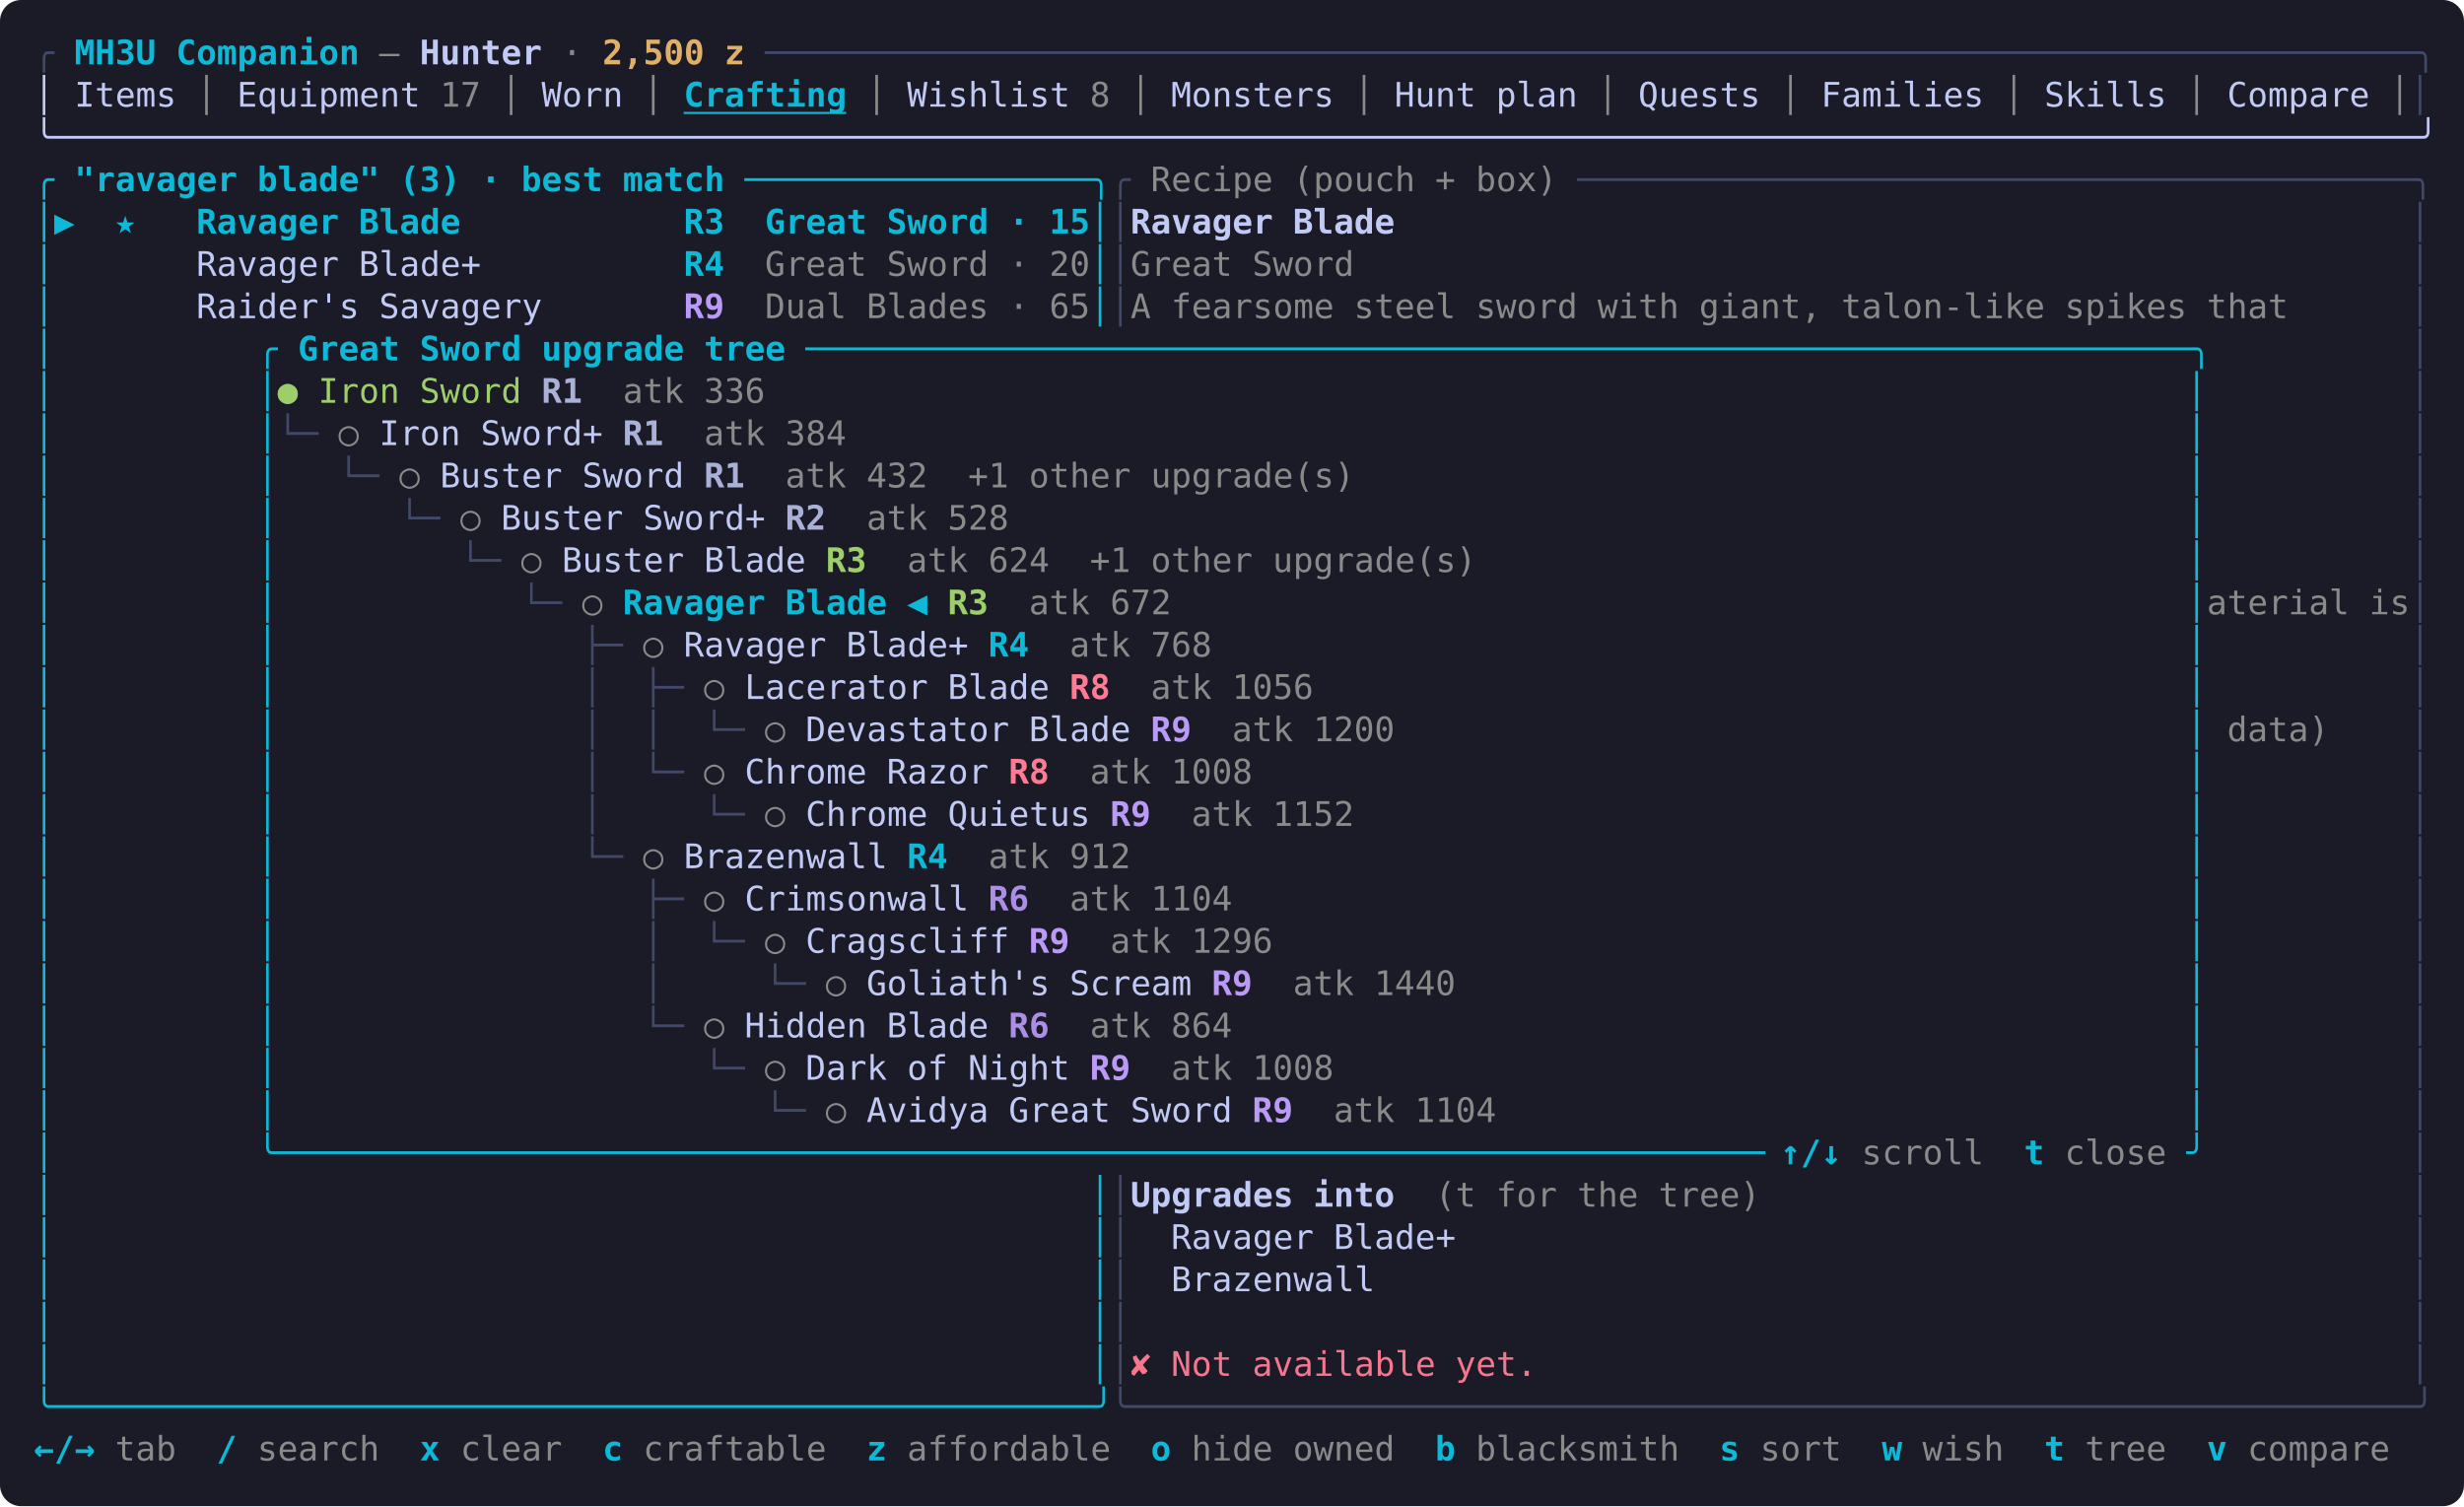
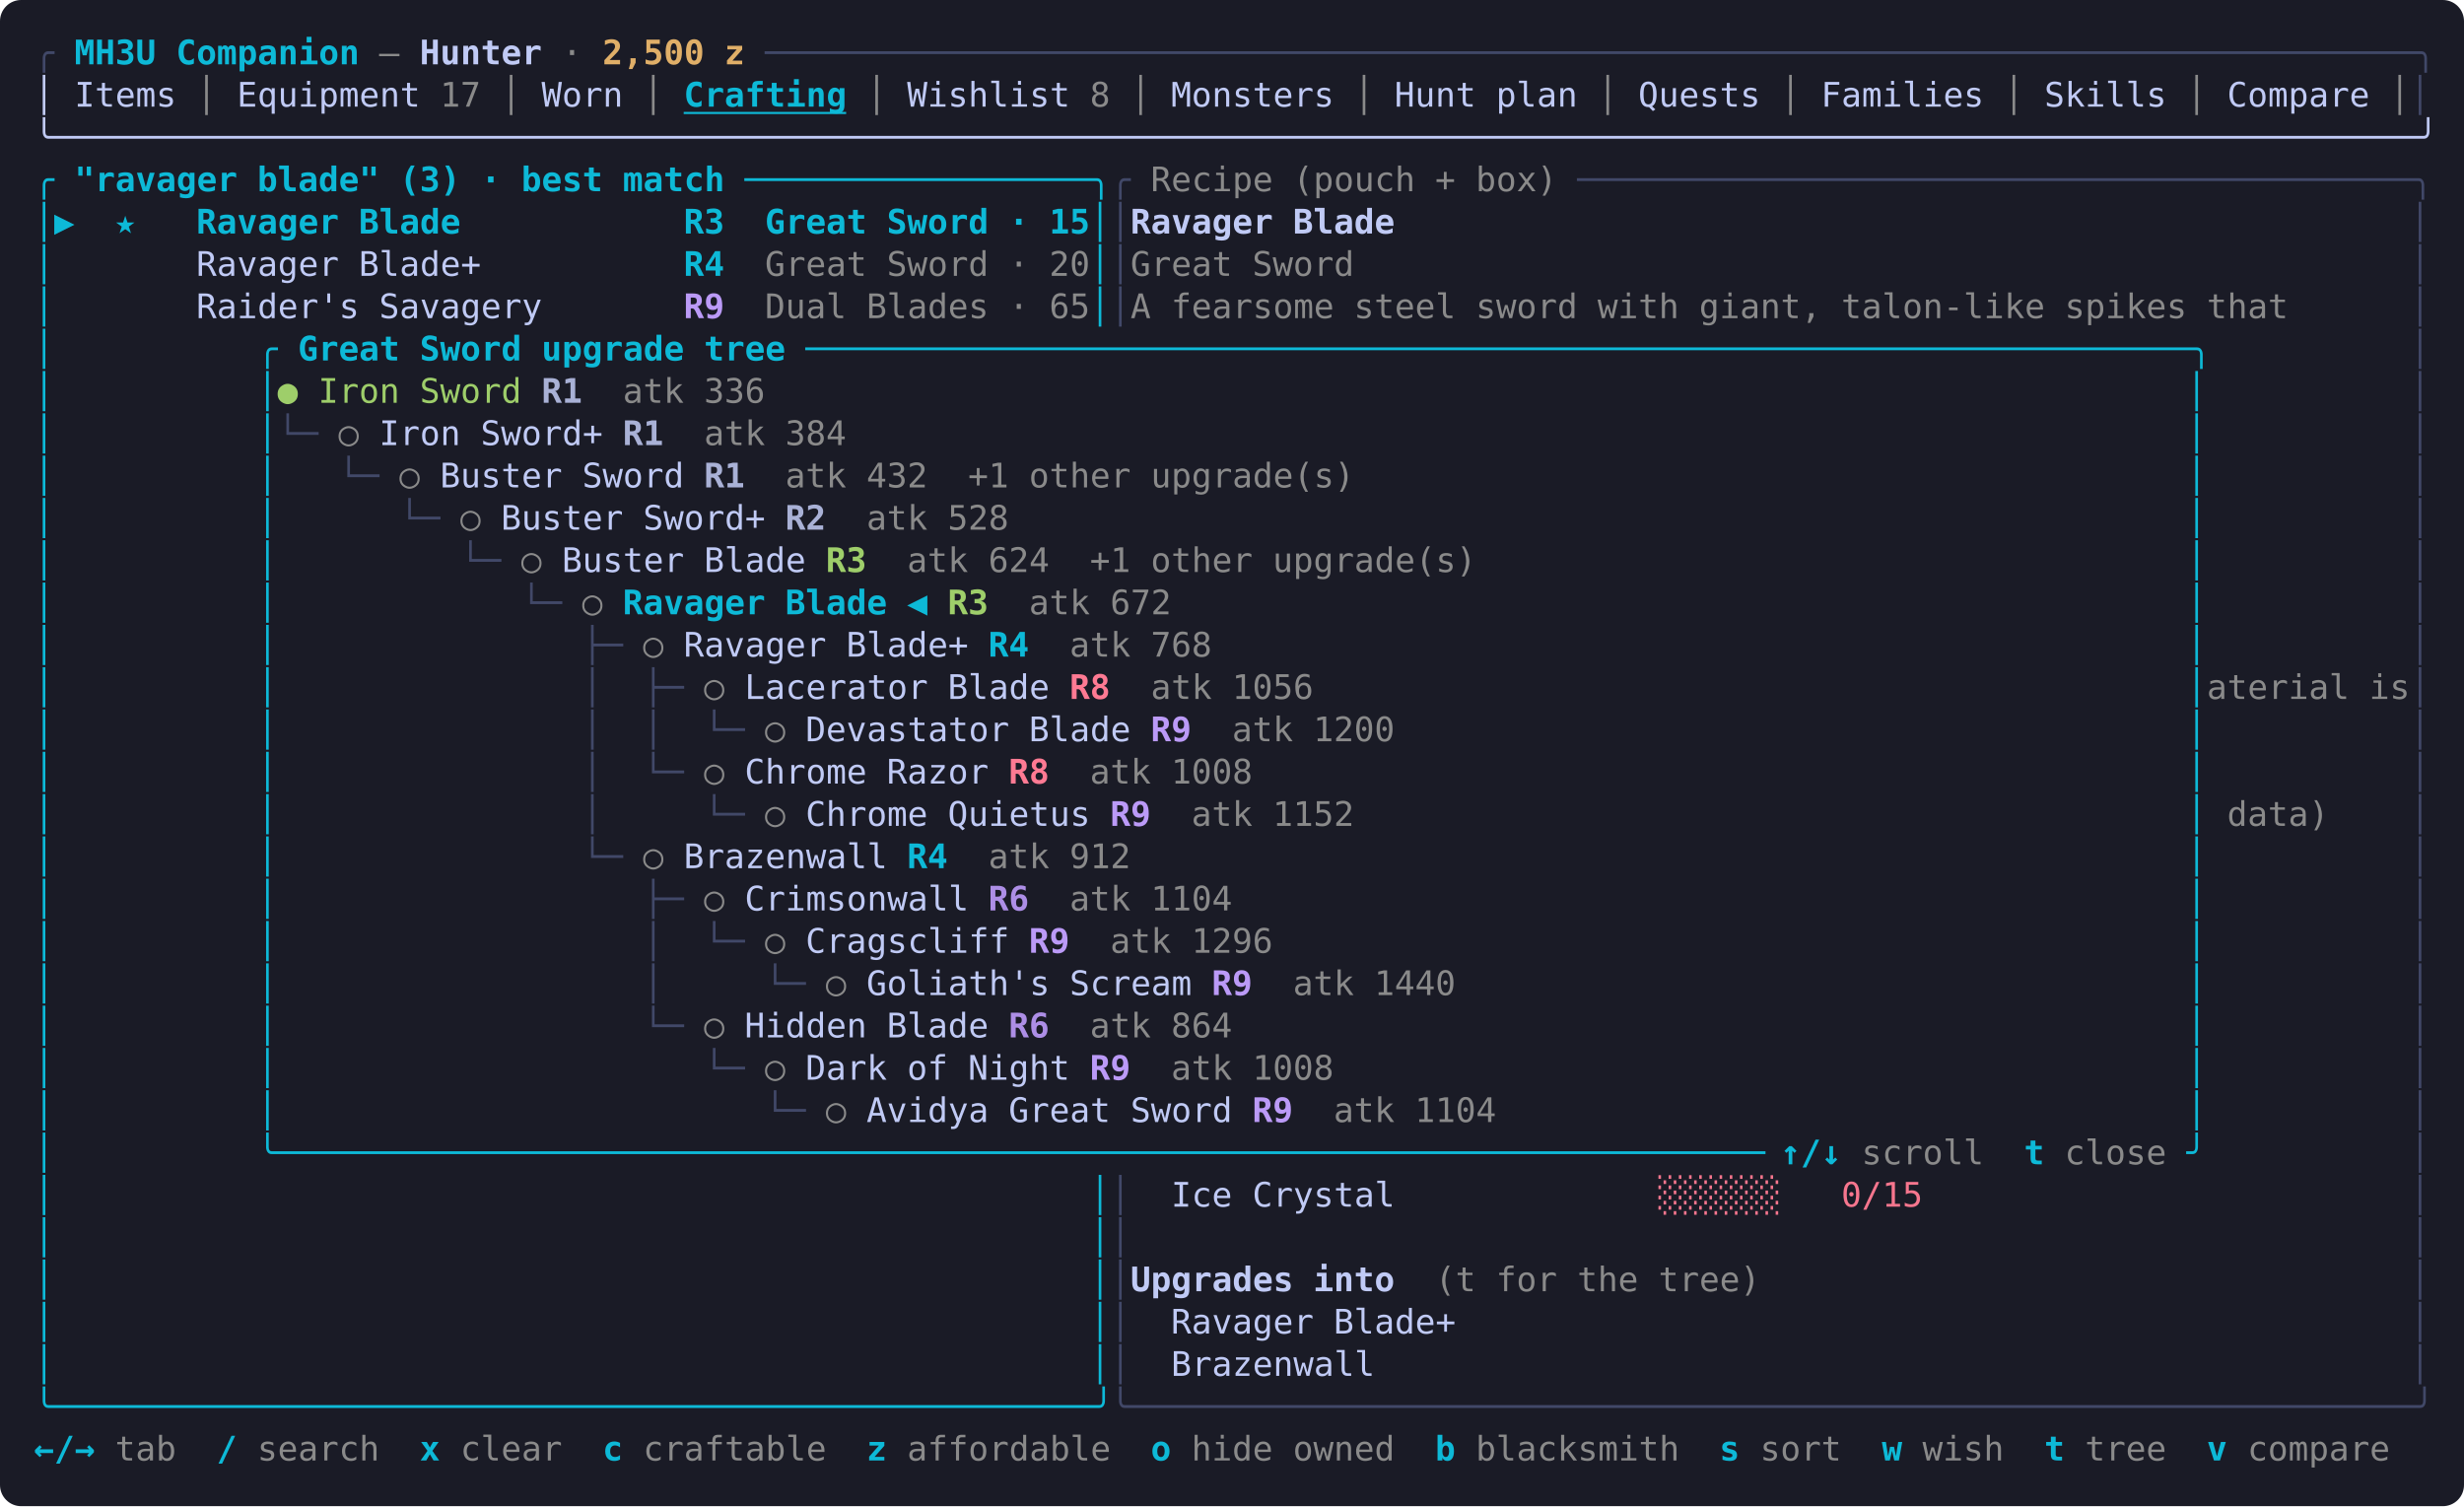
<svg xmlns="http://www.w3.org/2000/svg" width="1164.8" height="712" viewBox="0 0 1164.8 712" role="img">
  <rect width="100%" height="100%" rx="10" fill="#1a1b26" />
  <g font-family="'JetBrains Mono','JetBrainsMono Nerd Font','DejaVu Sans Mono',Menlo,Consolas,monospace" font-size="16">
    <text x="16.0" y="30.4" textLength="9.6" lengthAdjust="spacing" fill="#414868">╭</text>
    <text x="35.2" y="30.4" textLength="38.4" lengthAdjust="spacing" fill="#0db9d7" font-weight="bold">MH3U</text>
    <text x="83.2" y="30.4" textLength="86.4" lengthAdjust="spacing" fill="#0db9d7" font-weight="bold">Companion</text>
    <text x="179.2" y="30.4" textLength="9.6" lengthAdjust="spacing" fill="#8a8a8a">—</text>
    <text x="198.4" y="30.4" textLength="57.6" lengthAdjust="spacing" fill="#c0caf5" font-weight="bold">Hunter</text>
    <text x="265.6" y="30.4" textLength="9.6" lengthAdjust="spacing" fill="#8a8a8a">·</text>
    <text x="284.8" y="30.4" textLength="48.0" lengthAdjust="spacing" fill="#e0af68" font-weight="bold">2,500</text>
    <text x="342.4" y="30.4" textLength="9.6" lengthAdjust="spacing" fill="#e0af68" font-weight="bold">z</text>
    <text x="361.6" y="30.4" textLength="787.2" lengthAdjust="spacing" fill="#414868">─────────────────────────────────────────────────────────────────────────────────╮</text>
    <text x="16.0" y="50.4" textLength="9.6" lengthAdjust="spacing" fill="#c0caf5">│</text>
    <text x="35.2" y="50.4" textLength="48.0" lengthAdjust="spacing" fill="#c0caf5">Items</text>
    <text x="92.8" y="50.4" textLength="9.6" lengthAdjust="spacing" fill="#8a8a8a">│</text>
    <text x="112.0" y="50.4" textLength="86.4" lengthAdjust="spacing" fill="#c0caf5">Equipment</text>
    <text x="208.0" y="50.4" textLength="19.2" lengthAdjust="spacing" fill="#8a8a8a">17</text>
    <text x="236.8" y="50.4" textLength="9.6" lengthAdjust="spacing" fill="#8a8a8a">│</text>
    <text x="256.0" y="50.4" textLength="38.4" lengthAdjust="spacing" fill="#c0caf5">Worn</text>
    <text x="304.0" y="50.4" textLength="9.6" lengthAdjust="spacing" fill="#8a8a8a">│</text>
    <text x="323.2" y="50.4" textLength="76.8" lengthAdjust="spacing" fill="#0db9d7" font-weight="bold">Crafting</text>
    <line x1="323.2" y1="53.4" x2="400.0" y2="53.4" stroke="#0db9d7" stroke-width="1" />
    <text x="409.6" y="50.4" textLength="9.6" lengthAdjust="spacing" fill="#8a8a8a">│</text>
    <text x="428.8" y="50.4" textLength="76.8" lengthAdjust="spacing" fill="#c0caf5">Wishlist</text>
    <text x="515.2" y="50.4" textLength="9.6" lengthAdjust="spacing" fill="#8a8a8a">8</text>
    <text x="534.4" y="50.4" textLength="9.6" lengthAdjust="spacing" fill="#8a8a8a">│</text>
    <text x="553.6" y="50.4" textLength="76.8" lengthAdjust="spacing" fill="#c0caf5">Monsters</text>
    <text x="640.0" y="50.4" textLength="9.6" lengthAdjust="spacing" fill="#8a8a8a">│</text>
    <text x="659.2" y="50.4" textLength="38.4" lengthAdjust="spacing" fill="#c0caf5">Hunt</text>
    <text x="707.2" y="50.4" textLength="38.4" lengthAdjust="spacing" fill="#c0caf5">plan</text>
    <text x="755.2" y="50.4" textLength="9.6" lengthAdjust="spacing" fill="#8a8a8a">│</text>
    <text x="774.4" y="50.4" textLength="57.6" lengthAdjust="spacing" fill="#c0caf5">Quests</text>
    <text x="841.6" y="50.4" textLength="9.6" lengthAdjust="spacing" fill="#8a8a8a">│</text>
    <text x="860.8" y="50.4" textLength="76.8" lengthAdjust="spacing" fill="#c0caf5">Families</text>
    <text x="947.2" y="50.4" textLength="9.6" lengthAdjust="spacing" fill="#8a8a8a">│</text>
    <text x="966.4" y="50.4" textLength="57.6" lengthAdjust="spacing" fill="#c0caf5">Skills</text>
    <text x="1033.6" y="50.4" textLength="9.6" lengthAdjust="spacing" fill="#8a8a8a">│</text>
    <text x="1052.8" y="50.4" textLength="67.2" lengthAdjust="spacing" fill="#c0caf5">Compare</text>
    <text x="1129.6" y="50.4" textLength="9.6" lengthAdjust="spacing" fill="#8a8a8a">│</text>
    <text x="1139.2" y="50.4" textLength="9.6" lengthAdjust="spacing" fill="#414868">│</text>
    <text x="16.0" y="70.4" textLength="1132.8" lengthAdjust="spacing" fill="#c0caf5">╰────────────────────────────────────────────────────────────────────────────────────────────────────────────────────╯</text>
    <text x="16.0" y="90.4" textLength="9.6" lengthAdjust="spacing" fill="#0db9d7">╭</text>
    <text x="35.2" y="90.4" textLength="76.8" lengthAdjust="spacing" fill="#0db9d7" font-weight="bold">"ravager</text>
    <text x="121.6" y="90.4" textLength="57.6" lengthAdjust="spacing" fill="#0db9d7" font-weight="bold">blade"</text>
    <text x="188.8" y="90.4" textLength="28.8" lengthAdjust="spacing" fill="#0db9d7" font-weight="bold">(3)</text>
    <text x="227.2" y="90.4" textLength="9.6" lengthAdjust="spacing" fill="#0db9d7" font-weight="bold">·</text>
    <text x="246.4" y="90.4" textLength="38.4" lengthAdjust="spacing" fill="#0db9d7" font-weight="bold">best</text>
    <text x="294.4" y="90.4" textLength="48.0" lengthAdjust="spacing" fill="#0db9d7" font-weight="bold">match</text>
    <text x="352.0" y="90.4" textLength="172.8" lengthAdjust="spacing" fill="#0db9d7">─────────────────╮</text>
    <text x="524.8" y="90.4" textLength="9.6" lengthAdjust="spacing" fill="#414868">╭</text>
    <text x="544.0" y="90.4" textLength="57.6" lengthAdjust="spacing" fill="#8a8a8a">Recipe</text>
    <text x="611.2" y="90.4" textLength="57.6" lengthAdjust="spacing" fill="#8a8a8a">(pouch</text>
    <text x="678.4" y="90.4" textLength="9.6" lengthAdjust="spacing" fill="#8a8a8a">+</text>
    <text x="697.6" y="90.4" textLength="38.4" lengthAdjust="spacing" fill="#8a8a8a">box)</text>
    <text x="745.6" y="90.4" textLength="403.2" lengthAdjust="spacing" fill="#414868">─────────────────────────────────────────╮</text>
    <text x="16.0" y="110.4" textLength="9.6" lengthAdjust="spacing" fill="#0db9d7">│</text>
    <text x="25.6" y="110.4" textLength="9.6" lengthAdjust="spacing" fill="#0db9d7" font-weight="bold">▶︎</text>
    <text x="54.4" y="110.4" textLength="9.6" lengthAdjust="spacing" fill="#0db9d7" font-weight="bold">★︎</text>
    <text x="92.8" y="110.4" textLength="67.2" lengthAdjust="spacing" fill="#0db9d7" font-weight="bold">Ravager</text>
    <text x="169.6" y="110.4" textLength="48.0" lengthAdjust="spacing" fill="#0db9d7" font-weight="bold">Blade</text>
    <text x="323.2" y="110.4" textLength="19.2" lengthAdjust="spacing" fill="#0db9d7" font-weight="bold">R3</text>
    <text x="361.6" y="110.4" textLength="48.0" lengthAdjust="spacing" fill="#0db9d7" font-weight="bold">Great</text>
    <text x="419.2" y="110.4" textLength="48.0" lengthAdjust="spacing" fill="#0db9d7" font-weight="bold">Sword</text>
    <text x="476.8" y="110.4" textLength="9.6" lengthAdjust="spacing" fill="#0db9d7" font-weight="bold">·</text>
    <text x="496.0" y="110.4" textLength="19.2" lengthAdjust="spacing" fill="#0db9d7" font-weight="bold">15</text>
    <text x="515.2" y="110.4" textLength="9.6" lengthAdjust="spacing" fill="#0db9d7">│</text>
    <text x="524.8" y="110.4" textLength="9.6" lengthAdjust="spacing" fill="#414868">│</text>
    <text x="534.4" y="110.4" textLength="67.2" lengthAdjust="spacing" fill="#c0caf5" font-weight="bold">Ravager</text>
    <text x="611.2" y="110.4" textLength="48.0" lengthAdjust="spacing" fill="#c0caf5" font-weight="bold">Blade</text>
    <text x="1139.2" y="110.4" textLength="9.6" lengthAdjust="spacing" fill="#414868">│</text>
    <text x="16.0" y="130.4" textLength="9.6" lengthAdjust="spacing" fill="#0db9d7">│</text>
    <text x="92.8" y="130.4" textLength="67.2" lengthAdjust="spacing" fill="#c0caf5">Ravager</text>
    <text x="169.6" y="130.4" textLength="57.6" lengthAdjust="spacing" fill="#c0caf5">Blade+</text>
    <text x="323.2" y="130.4" textLength="19.2" lengthAdjust="spacing" fill="#0db9d7" font-weight="bold">R4</text>
    <text x="361.6" y="130.4" textLength="48.0" lengthAdjust="spacing" fill="#8a8a8a">Great</text>
    <text x="419.2" y="130.4" textLength="48.0" lengthAdjust="spacing" fill="#8a8a8a">Sword</text>
    <text x="476.8" y="130.4" textLength="9.6" lengthAdjust="spacing" fill="#8a8a8a">·</text>
    <text x="496.0" y="130.4" textLength="19.2" lengthAdjust="spacing" fill="#8a8a8a">20</text>
    <text x="515.2" y="130.4" textLength="9.6" lengthAdjust="spacing" fill="#0db9d7">│</text>
    <text x="524.8" y="130.4" textLength="9.6" lengthAdjust="spacing" fill="#414868">│</text>
    <text x="534.4" y="130.4" textLength="48.0" lengthAdjust="spacing" fill="#8a8a8a">Great</text>
    <text x="592.0" y="130.4" textLength="48.0" lengthAdjust="spacing" fill="#8a8a8a">Sword</text>
    <text x="1139.2" y="130.4" textLength="9.6" lengthAdjust="spacing" fill="#414868">│</text>
    <text x="16.0" y="150.4" textLength="9.6" lengthAdjust="spacing" fill="#0db9d7">│</text>
    <text x="92.8" y="150.4" textLength="76.8" lengthAdjust="spacing" fill="#c0caf5">Raider's</text>
    <text x="179.2" y="150.4" textLength="76.8" lengthAdjust="spacing" fill="#c0caf5">Savagery</text>
    <text x="323.2" y="150.4" textLength="19.2" lengthAdjust="spacing" fill="#bb9af7" font-weight="bold">R9</text>
    <text x="361.6" y="150.4" textLength="38.4" lengthAdjust="spacing" fill="#8a8a8a">Dual</text>
    <text x="409.6" y="150.4" textLength="57.6" lengthAdjust="spacing" fill="#8a8a8a">Blades</text>
    <text x="476.8" y="150.4" textLength="9.6" lengthAdjust="spacing" fill="#8a8a8a">·</text>
    <text x="496.0" y="150.4" textLength="19.2" lengthAdjust="spacing" fill="#8a8a8a">65</text>
    <text x="515.2" y="150.4" textLength="9.6" lengthAdjust="spacing" fill="#0db9d7">│</text>
    <text x="524.8" y="150.4" textLength="9.6" lengthAdjust="spacing" fill="#414868">│</text>
    <text x="534.4" y="150.4" textLength="9.6" lengthAdjust="spacing" fill="#8a8a8a">A</text>
    <text x="553.6" y="150.4" textLength="76.8" lengthAdjust="spacing" fill="#8a8a8a">fearsome</text>
    <text x="640.0" y="150.4" textLength="48.0" lengthAdjust="spacing" fill="#8a8a8a">steel</text>
    <text x="697.6" y="150.4" textLength="48.0" lengthAdjust="spacing" fill="#8a8a8a">sword</text>
    <text x="755.2" y="150.4" textLength="38.4" lengthAdjust="spacing" fill="#8a8a8a">with</text>
    <text x="803.2" y="150.4" textLength="57.6" lengthAdjust="spacing" fill="#8a8a8a">giant,</text>
    <text x="870.4" y="150.4" textLength="96.0" lengthAdjust="spacing" fill="#8a8a8a">talon-like</text>
    <text x="976.0" y="150.4" textLength="57.6" lengthAdjust="spacing" fill="#8a8a8a">spikes</text>
    <text x="1043.2" y="150.4" textLength="38.4" lengthAdjust="spacing" fill="#8a8a8a">that</text>
    <text x="1139.2" y="150.4" textLength="9.6" lengthAdjust="spacing" fill="#414868">│</text>
    <text x="16.0" y="170.4" textLength="9.6" lengthAdjust="spacing" fill="#0db9d7">│</text>
    <text x="121.6" y="170.4" textLength="9.6" lengthAdjust="spacing" fill="#0db9d7">╭</text>
    <text x="140.8" y="170.4" textLength="48.0" lengthAdjust="spacing" fill="#0db9d7" font-weight="bold">Great</text>
    <text x="198.4" y="170.4" textLength="48.0" lengthAdjust="spacing" fill="#0db9d7" font-weight="bold">Sword</text>
    <text x="256.0" y="170.4" textLength="67.2" lengthAdjust="spacing" fill="#0db9d7" font-weight="bold">upgrade</text>
    <text x="332.8" y="170.4" textLength="38.4" lengthAdjust="spacing" fill="#0db9d7" font-weight="bold">tree</text>
    <text x="380.8" y="170.4" textLength="662.4" lengthAdjust="spacing" fill="#0db9d7">────────────────────────────────────────────────────────────────────╮</text>
    <text x="1139.2" y="170.4" textLength="9.6" lengthAdjust="spacing" fill="#414868">│</text>
    <text x="16.0" y="190.4" textLength="9.6" lengthAdjust="spacing" fill="#0db9d7">│</text>
    <text x="121.6" y="190.4" textLength="9.6" lengthAdjust="spacing" fill="#0db9d7">│</text>
    <text x="131.2" y="190.4" textLength="9.6" lengthAdjust="spacing" fill="#9ece6a">●</text>
    <text x="150.4" y="190.4" textLength="38.4" lengthAdjust="spacing" fill="#9ece6a">Iron</text>
    <text x="198.4" y="190.4" textLength="48.0" lengthAdjust="spacing" fill="#9ece6a">Sword</text>
    <text x="256.0" y="190.4" textLength="19.2" lengthAdjust="spacing" fill="#a9b1d6" font-weight="bold">R1</text>
    <text x="294.4" y="190.4" textLength="28.8" lengthAdjust="spacing" fill="#8a8a8a">atk</text>
    <text x="332.8" y="190.4" textLength="28.8" lengthAdjust="spacing" fill="#8a8a8a">336</text>
    <text x="1033.6" y="190.4" textLength="9.6" lengthAdjust="spacing" fill="#0db9d7">│</text>
    <text x="1139.2" y="190.4" textLength="9.6" lengthAdjust="spacing" fill="#414868">│</text>
    <text x="16.0" y="210.4" textLength="9.6" lengthAdjust="spacing" fill="#0db9d7">│</text>
    <text x="121.6" y="210.4" textLength="9.6" lengthAdjust="spacing" fill="#0db9d7">│</text>
    <text x="131.2" y="210.4" textLength="19.2" lengthAdjust="spacing" fill="#414868">└─</text>
    <text x="160.0" y="210.4" textLength="9.6" lengthAdjust="spacing" fill="#8a8a8a">○</text>
    <text x="179.2" y="210.4" textLength="38.4" lengthAdjust="spacing" fill="#c0caf5">Iron</text>
    <text x="227.2" y="210.4" textLength="57.6" lengthAdjust="spacing" fill="#c0caf5">Sword+</text>
    <text x="294.4" y="210.4" textLength="19.2" lengthAdjust="spacing" fill="#a9b1d6" font-weight="bold">R1</text>
    <text x="332.8" y="210.4" textLength="28.8" lengthAdjust="spacing" fill="#8a8a8a">atk</text>
    <text x="371.2" y="210.4" textLength="28.8" lengthAdjust="spacing" fill="#8a8a8a">384</text>
    <text x="1033.6" y="210.4" textLength="9.6" lengthAdjust="spacing" fill="#0db9d7">│</text>
    <text x="1139.2" y="210.4" textLength="9.6" lengthAdjust="spacing" fill="#414868">│</text>
    <text x="16.0" y="230.4" textLength="9.6" lengthAdjust="spacing" fill="#0db9d7">│</text>
    <text x="121.6" y="230.4" textLength="9.6" lengthAdjust="spacing" fill="#0db9d7">│</text>
    <text x="160.0" y="230.4" textLength="19.2" lengthAdjust="spacing" fill="#414868">└─</text>
    <text x="188.8" y="230.4" textLength="9.6" lengthAdjust="spacing" fill="#8a8a8a">○</text>
    <text x="208.0" y="230.4" textLength="57.6" lengthAdjust="spacing" fill="#c0caf5">Buster</text>
    <text x="275.2" y="230.4" textLength="48.0" lengthAdjust="spacing" fill="#c0caf5">Sword</text>
    <text x="332.8" y="230.4" textLength="19.2" lengthAdjust="spacing" fill="#a9b1d6" font-weight="bold">R1</text>
    <text x="371.2" y="230.4" textLength="28.8" lengthAdjust="spacing" fill="#8a8a8a">atk</text>
    <text x="409.6" y="230.4" textLength="28.8" lengthAdjust="spacing" fill="#8a8a8a">432</text>
    <text x="457.6" y="230.4" textLength="19.2" lengthAdjust="spacing" fill="#8a8a8a">+1</text>
    <text x="486.4" y="230.4" textLength="48.0" lengthAdjust="spacing" fill="#8a8a8a">other</text>
    <text x="544.0" y="230.4" textLength="96.0" lengthAdjust="spacing" fill="#8a8a8a">upgrade(s)</text>
    <text x="1033.6" y="230.4" textLength="9.6" lengthAdjust="spacing" fill="#0db9d7">│</text>
    <text x="1139.2" y="230.4" textLength="9.6" lengthAdjust="spacing" fill="#414868">│</text>
    <text x="16.0" y="250.4" textLength="9.6" lengthAdjust="spacing" fill="#0db9d7">│</text>
    <text x="121.6" y="250.4" textLength="9.6" lengthAdjust="spacing" fill="#0db9d7">│</text>
    <text x="188.8" y="250.4" textLength="19.2" lengthAdjust="spacing" fill="#414868">└─</text>
    <text x="217.6" y="250.4" textLength="9.6" lengthAdjust="spacing" fill="#8a8a8a">○</text>
    <text x="236.8" y="250.4" textLength="57.6" lengthAdjust="spacing" fill="#c0caf5">Buster</text>
    <text x="304.0" y="250.4" textLength="57.6" lengthAdjust="spacing" fill="#c0caf5">Sword+</text>
    <text x="371.2" y="250.4" textLength="19.2" lengthAdjust="spacing" fill="#a9b1d6" font-weight="bold">R2</text>
    <text x="409.6" y="250.4" textLength="28.8" lengthAdjust="spacing" fill="#8a8a8a">atk</text>
    <text x="448.0" y="250.4" textLength="28.8" lengthAdjust="spacing" fill="#8a8a8a">528</text>
    <text x="1033.6" y="250.4" textLength="9.6" lengthAdjust="spacing" fill="#0db9d7">│</text>
    <text x="1139.2" y="250.4" textLength="9.6" lengthAdjust="spacing" fill="#414868">│</text>
    <text x="16.0" y="270.4" textLength="9.6" lengthAdjust="spacing" fill="#0db9d7">│</text>
    <text x="121.6" y="270.4" textLength="9.6" lengthAdjust="spacing" fill="#0db9d7">│</text>
    <text x="217.6" y="270.4" textLength="19.2" lengthAdjust="spacing" fill="#414868">└─</text>
    <text x="246.4" y="270.4" textLength="9.6" lengthAdjust="spacing" fill="#8a8a8a">○</text>
    <text x="265.6" y="270.4" textLength="57.6" lengthAdjust="spacing" fill="#c0caf5">Buster</text>
    <text x="332.8" y="270.4" textLength="48.0" lengthAdjust="spacing" fill="#c0caf5">Blade</text>
    <text x="390.4" y="270.4" textLength="19.2" lengthAdjust="spacing" fill="#9ece6a" font-weight="bold">R3</text>
    <text x="428.8" y="270.4" textLength="28.8" lengthAdjust="spacing" fill="#8a8a8a">atk</text>
    <text x="467.2" y="270.4" textLength="28.8" lengthAdjust="spacing" fill="#8a8a8a">624</text>
    <text x="515.2" y="270.4" textLength="19.2" lengthAdjust="spacing" fill="#8a8a8a">+1</text>
    <text x="544.0" y="270.4" textLength="48.0" lengthAdjust="spacing" fill="#8a8a8a">other</text>
    <text x="601.6" y="270.4" textLength="96.0" lengthAdjust="spacing" fill="#8a8a8a">upgrade(s)</text>
    <text x="1033.6" y="270.4" textLength="9.6" lengthAdjust="spacing" fill="#0db9d7">│</text>
    <text x="1139.2" y="270.4" textLength="9.6" lengthAdjust="spacing" fill="#414868">│</text>
    <text x="16.0" y="290.4" textLength="9.6" lengthAdjust="spacing" fill="#0db9d7">│</text>
    <text x="121.6" y="290.4" textLength="9.6" lengthAdjust="spacing" fill="#0db9d7">│</text>
    <text x="246.4" y="290.4" textLength="19.2" lengthAdjust="spacing" fill="#414868">└─</text>
    <text x="275.2" y="290.4" textLength="9.6" lengthAdjust="spacing" fill="#8a8a8a">○</text>
    <text x="294.4" y="290.4" textLength="67.2" lengthAdjust="spacing" fill="#0db9d7" font-weight="bold">Ravager</text>
    <text x="371.2" y="290.4" textLength="48.0" lengthAdjust="spacing" fill="#0db9d7" font-weight="bold">Blade</text>
    <text x="428.8" y="290.4" textLength="9.6" lengthAdjust="spacing" fill="#0db9d7">◀︎</text>
    <text x="448.0" y="290.4" textLength="19.2" lengthAdjust="spacing" fill="#9ece6a" font-weight="bold">R3</text>
    <text x="486.4" y="290.4" textLength="28.8" lengthAdjust="spacing" fill="#8a8a8a">atk</text>
    <text x="524.8" y="290.4" textLength="28.8" lengthAdjust="spacing" fill="#8a8a8a">672</text>
    <text x="1033.6" y="290.4" textLength="9.6" lengthAdjust="spacing" fill="#0db9d7">│</text>
-     <text x="1043.2" y="290.4" textLength="67.2" lengthAdjust="spacing" fill="#8a8a8a">aterial</text>
-     <text x="1120.0" y="290.4" textLength="19.2" lengthAdjust="spacing" fill="#8a8a8a">is</text>
    <text x="1139.2" y="290.4" textLength="9.6" lengthAdjust="spacing" fill="#414868">│</text>
    <text x="16.0" y="310.4" textLength="9.6" lengthAdjust="spacing" fill="#0db9d7">│</text>
    <text x="121.6" y="310.4" textLength="9.6" lengthAdjust="spacing" fill="#0db9d7">│</text>
    <text x="275.2" y="310.4" textLength="19.2" lengthAdjust="spacing" fill="#414868">├─</text>
    <text x="304.0" y="310.4" textLength="9.6" lengthAdjust="spacing" fill="#8a8a8a">○</text>
    <text x="323.2" y="310.4" textLength="67.2" lengthAdjust="spacing" fill="#c0caf5">Ravager</text>
    <text x="400.0" y="310.4" textLength="57.6" lengthAdjust="spacing" fill="#c0caf5">Blade+</text>
    <text x="467.2" y="310.4" textLength="19.2" lengthAdjust="spacing" fill="#0db9d7" font-weight="bold">R4</text>
    <text x="505.6" y="310.4" textLength="28.8" lengthAdjust="spacing" fill="#8a8a8a">atk</text>
    <text x="544.0" y="310.4" textLength="28.8" lengthAdjust="spacing" fill="#8a8a8a">768</text>
    <text x="1033.6" y="310.4" textLength="9.6" lengthAdjust="spacing" fill="#0db9d7">│</text>
    <text x="1139.2" y="310.4" textLength="9.6" lengthAdjust="spacing" fill="#414868">│</text>
    <text x="16.0" y="330.4" textLength="9.6" lengthAdjust="spacing" fill="#0db9d7">│</text>
    <text x="121.6" y="330.4" textLength="9.6" lengthAdjust="spacing" fill="#0db9d7">│</text>
    <text x="275.2" y="330.4" textLength="9.6" lengthAdjust="spacing" fill="#414868">│</text>
    <text x="304.0" y="330.4" textLength="19.2" lengthAdjust="spacing" fill="#414868">├─</text>
    <text x="332.8" y="330.4" textLength="9.6" lengthAdjust="spacing" fill="#8a8a8a">○</text>
    <text x="352.0" y="330.4" textLength="86.4" lengthAdjust="spacing" fill="#c0caf5">Lacerator</text>
    <text x="448.0" y="330.4" textLength="48.0" lengthAdjust="spacing" fill="#c0caf5">Blade</text>
    <text x="505.6" y="330.4" textLength="19.2" lengthAdjust="spacing" fill="#ff7a93" font-weight="bold">R8</text>
    <text x="544.0" y="330.4" textLength="28.8" lengthAdjust="spacing" fill="#8a8a8a">atk</text>
    <text x="582.4" y="330.4" textLength="38.4" lengthAdjust="spacing" fill="#8a8a8a">1056</text>
    <text x="1033.6" y="330.4" textLength="9.6" lengthAdjust="spacing" fill="#0db9d7">│</text>
+     <text x="1043.2" y="330.4" textLength="67.2" lengthAdjust="spacing" fill="#8a8a8a">aterial</text>
+     <text x="1120.0" y="330.4" textLength="19.2" lengthAdjust="spacing" fill="#8a8a8a">is</text>
    <text x="1139.2" y="330.4" textLength="9.6" lengthAdjust="spacing" fill="#414868">│</text>
    <text x="16.0" y="350.4" textLength="9.6" lengthAdjust="spacing" fill="#0db9d7">│</text>
    <text x="121.6" y="350.4" textLength="9.6" lengthAdjust="spacing" fill="#0db9d7">│</text>
    <text x="275.2" y="350.4" textLength="9.6" lengthAdjust="spacing" fill="#414868">│</text>
    <text x="304.0" y="350.4" textLength="9.6" lengthAdjust="spacing" fill="#414868">│</text>
    <text x="332.8" y="350.4" textLength="19.2" lengthAdjust="spacing" fill="#414868">└─</text>
    <text x="361.6" y="350.4" textLength="9.6" lengthAdjust="spacing" fill="#8a8a8a">○</text>
    <text x="380.8" y="350.4" textLength="96.0" lengthAdjust="spacing" fill="#c0caf5">Devastator</text>
    <text x="486.4" y="350.4" textLength="48.0" lengthAdjust="spacing" fill="#c0caf5">Blade</text>
    <text x="544.0" y="350.4" textLength="19.2" lengthAdjust="spacing" fill="#bb9af7" font-weight="bold">R9</text>
    <text x="582.4" y="350.4" textLength="28.8" lengthAdjust="spacing" fill="#8a8a8a">atk</text>
    <text x="620.8" y="350.4" textLength="38.4" lengthAdjust="spacing" fill="#8a8a8a">1200</text>
    <text x="1033.6" y="350.4" textLength="9.6" lengthAdjust="spacing" fill="#0db9d7">│</text>
-     <text x="1052.8" y="350.4" textLength="48.0" lengthAdjust="spacing" fill="#8a8a8a">data)</text>
    <text x="1139.2" y="350.4" textLength="9.6" lengthAdjust="spacing" fill="#414868">│</text>
    <text x="16.0" y="370.4" textLength="9.6" lengthAdjust="spacing" fill="#0db9d7">│</text>
    <text x="121.6" y="370.4" textLength="9.6" lengthAdjust="spacing" fill="#0db9d7">│</text>
    <text x="275.2" y="370.4" textLength="9.6" lengthAdjust="spacing" fill="#414868">│</text>
    <text x="304.0" y="370.4" textLength="19.2" lengthAdjust="spacing" fill="#414868">└─</text>
    <text x="332.8" y="370.4" textLength="9.6" lengthAdjust="spacing" fill="#8a8a8a">○</text>
    <text x="352.0" y="370.4" textLength="57.6" lengthAdjust="spacing" fill="#c0caf5">Chrome</text>
    <text x="419.2" y="370.4" textLength="48.0" lengthAdjust="spacing" fill="#c0caf5">Razor</text>
    <text x="476.8" y="370.4" textLength="19.2" lengthAdjust="spacing" fill="#ff7a93" font-weight="bold">R8</text>
    <text x="515.2" y="370.4" textLength="28.8" lengthAdjust="spacing" fill="#8a8a8a">atk</text>
    <text x="553.6" y="370.4" textLength="38.4" lengthAdjust="spacing" fill="#8a8a8a">1008</text>
    <text x="1033.6" y="370.4" textLength="9.6" lengthAdjust="spacing" fill="#0db9d7">│</text>
    <text x="1139.2" y="370.4" textLength="9.6" lengthAdjust="spacing" fill="#414868">│</text>
    <text x="16.0" y="390.4" textLength="9.6" lengthAdjust="spacing" fill="#0db9d7">│</text>
    <text x="121.6" y="390.4" textLength="9.6" lengthAdjust="spacing" fill="#0db9d7">│</text>
    <text x="275.2" y="390.4" textLength="9.6" lengthAdjust="spacing" fill="#414868">│</text>
    <text x="332.8" y="390.4" textLength="19.2" lengthAdjust="spacing" fill="#414868">└─</text>
    <text x="361.6" y="390.4" textLength="9.6" lengthAdjust="spacing" fill="#8a8a8a">○</text>
    <text x="380.8" y="390.4" textLength="57.6" lengthAdjust="spacing" fill="#c0caf5">Chrome</text>
    <text x="448.0" y="390.4" textLength="67.2" lengthAdjust="spacing" fill="#c0caf5">Quietus</text>
    <text x="524.8" y="390.4" textLength="19.2" lengthAdjust="spacing" fill="#bb9af7" font-weight="bold">R9</text>
    <text x="563.2" y="390.4" textLength="28.8" lengthAdjust="spacing" fill="#8a8a8a">atk</text>
    <text x="601.6" y="390.4" textLength="38.4" lengthAdjust="spacing" fill="#8a8a8a">1152</text>
    <text x="1033.6" y="390.4" textLength="9.6" lengthAdjust="spacing" fill="#0db9d7">│</text>
+     <text x="1052.8" y="390.4" textLength="48.0" lengthAdjust="spacing" fill="#8a8a8a">data)</text>
    <text x="1139.2" y="390.4" textLength="9.6" lengthAdjust="spacing" fill="#414868">│</text>
    <text x="16.0" y="410.4" textLength="9.6" lengthAdjust="spacing" fill="#0db9d7">│</text>
    <text x="121.6" y="410.4" textLength="9.6" lengthAdjust="spacing" fill="#0db9d7">│</text>
    <text x="275.2" y="410.4" textLength="19.2" lengthAdjust="spacing" fill="#414868">└─</text>
    <text x="304.0" y="410.4" textLength="9.6" lengthAdjust="spacing" fill="#8a8a8a">○</text>
    <text x="323.2" y="410.4" textLength="96.0" lengthAdjust="spacing" fill="#c0caf5">Brazenwall</text>
    <text x="428.8" y="410.4" textLength="19.2" lengthAdjust="spacing" fill="#0db9d7" font-weight="bold">R4</text>
    <text x="467.2" y="410.4" textLength="28.8" lengthAdjust="spacing" fill="#8a8a8a">atk</text>
    <text x="505.6" y="410.4" textLength="28.8" lengthAdjust="spacing" fill="#8a8a8a">912</text>
    <text x="1033.6" y="410.4" textLength="9.6" lengthAdjust="spacing" fill="#0db9d7">│</text>
    <text x="1139.2" y="410.4" textLength="9.6" lengthAdjust="spacing" fill="#414868">│</text>
    <text x="16.0" y="430.4" textLength="9.6" lengthAdjust="spacing" fill="#0db9d7">│</text>
    <text x="121.6" y="430.4" textLength="9.6" lengthAdjust="spacing" fill="#0db9d7">│</text>
    <text x="304.0" y="430.4" textLength="19.2" lengthAdjust="spacing" fill="#414868">├─</text>
    <text x="332.8" y="430.4" textLength="9.6" lengthAdjust="spacing" fill="#8a8a8a">○</text>
    <text x="352.0" y="430.4" textLength="105.6" lengthAdjust="spacing" fill="#c0caf5">Crimsonwall</text>
    <text x="467.2" y="430.4" textLength="19.2" lengthAdjust="spacing" fill="#ad8ee6" font-weight="bold">R6</text>
    <text x="505.6" y="430.4" textLength="28.8" lengthAdjust="spacing" fill="#8a8a8a">atk</text>
    <text x="544.0" y="430.4" textLength="38.4" lengthAdjust="spacing" fill="#8a8a8a">1104</text>
    <text x="1033.6" y="430.4" textLength="9.6" lengthAdjust="spacing" fill="#0db9d7">│</text>
    <text x="1139.2" y="430.4" textLength="9.6" lengthAdjust="spacing" fill="#414868">│</text>
    <text x="16.0" y="450.4" textLength="9.6" lengthAdjust="spacing" fill="#0db9d7">│</text>
    <text x="121.6" y="450.4" textLength="9.6" lengthAdjust="spacing" fill="#0db9d7">│</text>
    <text x="304.0" y="450.4" textLength="9.6" lengthAdjust="spacing" fill="#414868">│</text>
    <text x="332.8" y="450.4" textLength="19.2" lengthAdjust="spacing" fill="#414868">└─</text>
    <text x="361.6" y="450.4" textLength="9.6" lengthAdjust="spacing" fill="#8a8a8a">○</text>
    <text x="380.8" y="450.4" textLength="96.0" lengthAdjust="spacing" fill="#c0caf5">Cragscliff</text>
    <text x="486.4" y="450.4" textLength="19.2" lengthAdjust="spacing" fill="#bb9af7" font-weight="bold">R9</text>
    <text x="524.8" y="450.4" textLength="28.8" lengthAdjust="spacing" fill="#8a8a8a">atk</text>
    <text x="563.2" y="450.4" textLength="38.4" lengthAdjust="spacing" fill="#8a8a8a">1296</text>
    <text x="1033.6" y="450.4" textLength="9.6" lengthAdjust="spacing" fill="#0db9d7">│</text>
    <text x="1139.2" y="450.4" textLength="9.6" lengthAdjust="spacing" fill="#414868">│</text>
    <text x="16.0" y="470.4" textLength="9.6" lengthAdjust="spacing" fill="#0db9d7">│</text>
    <text x="121.6" y="470.4" textLength="9.6" lengthAdjust="spacing" fill="#0db9d7">│</text>
    <text x="304.0" y="470.4" textLength="9.6" lengthAdjust="spacing" fill="#414868">│</text>
    <text x="361.6" y="470.4" textLength="19.2" lengthAdjust="spacing" fill="#414868">└─</text>
    <text x="390.4" y="470.4" textLength="9.6" lengthAdjust="spacing" fill="#8a8a8a">○</text>
    <text x="409.6" y="470.4" textLength="86.4" lengthAdjust="spacing" fill="#c0caf5">Goliath's</text>
    <text x="505.6" y="470.4" textLength="57.6" lengthAdjust="spacing" fill="#c0caf5">Scream</text>
    <text x="572.8" y="470.4" textLength="19.2" lengthAdjust="spacing" fill="#bb9af7" font-weight="bold">R9</text>
    <text x="611.2" y="470.4" textLength="28.8" lengthAdjust="spacing" fill="#8a8a8a">atk</text>
    <text x="649.6" y="470.4" textLength="38.4" lengthAdjust="spacing" fill="#8a8a8a">1440</text>
    <text x="1033.6" y="470.4" textLength="9.6" lengthAdjust="spacing" fill="#0db9d7">│</text>
    <text x="1139.2" y="470.4" textLength="9.6" lengthAdjust="spacing" fill="#414868">│</text>
    <text x="16.0" y="490.4" textLength="9.6" lengthAdjust="spacing" fill="#0db9d7">│</text>
    <text x="121.6" y="490.4" textLength="9.6" lengthAdjust="spacing" fill="#0db9d7">│</text>
    <text x="304.0" y="490.4" textLength="19.2" lengthAdjust="spacing" fill="#414868">└─</text>
    <text x="332.8" y="490.4" textLength="9.6" lengthAdjust="spacing" fill="#8a8a8a">○</text>
    <text x="352.0" y="490.4" textLength="57.6" lengthAdjust="spacing" fill="#c0caf5">Hidden</text>
    <text x="419.2" y="490.4" textLength="48.0" lengthAdjust="spacing" fill="#c0caf5">Blade</text>
    <text x="476.8" y="490.4" textLength="19.2" lengthAdjust="spacing" fill="#ad8ee6" font-weight="bold">R6</text>
    <text x="515.2" y="490.4" textLength="28.8" lengthAdjust="spacing" fill="#8a8a8a">atk</text>
    <text x="553.6" y="490.4" textLength="28.8" lengthAdjust="spacing" fill="#8a8a8a">864</text>
    <text x="1033.6" y="490.4" textLength="9.6" lengthAdjust="spacing" fill="#0db9d7">│</text>
    <text x="1139.2" y="490.4" textLength="9.6" lengthAdjust="spacing" fill="#414868">│</text>
    <text x="16.0" y="510.4" textLength="9.6" lengthAdjust="spacing" fill="#0db9d7">│</text>
    <text x="121.6" y="510.4" textLength="9.6" lengthAdjust="spacing" fill="#0db9d7">│</text>
    <text x="332.8" y="510.4" textLength="19.2" lengthAdjust="spacing" fill="#414868">└─</text>
    <text x="361.6" y="510.4" textLength="9.6" lengthAdjust="spacing" fill="#8a8a8a">○</text>
    <text x="380.8" y="510.4" textLength="38.4" lengthAdjust="spacing" fill="#c0caf5">Dark</text>
    <text x="428.8" y="510.4" textLength="19.2" lengthAdjust="spacing" fill="#c0caf5">of</text>
    <text x="457.6" y="510.4" textLength="48.0" lengthAdjust="spacing" fill="#c0caf5">Night</text>
    <text x="515.2" y="510.4" textLength="19.2" lengthAdjust="spacing" fill="#bb9af7" font-weight="bold">R9</text>
    <text x="553.6" y="510.4" textLength="28.8" lengthAdjust="spacing" fill="#8a8a8a">atk</text>
    <text x="592.0" y="510.4" textLength="38.4" lengthAdjust="spacing" fill="#8a8a8a">1008</text>
    <text x="1033.6" y="510.4" textLength="9.6" lengthAdjust="spacing" fill="#0db9d7">│</text>
    <text x="1139.2" y="510.4" textLength="9.6" lengthAdjust="spacing" fill="#414868">│</text>
    <text x="16.0" y="530.4" textLength="9.6" lengthAdjust="spacing" fill="#0db9d7">│</text>
    <text x="121.6" y="530.4" textLength="9.6" lengthAdjust="spacing" fill="#0db9d7">│</text>
    <text x="361.6" y="530.4" textLength="19.2" lengthAdjust="spacing" fill="#414868">└─</text>
    <text x="390.4" y="530.4" textLength="9.6" lengthAdjust="spacing" fill="#8a8a8a">○</text>
    <text x="409.6" y="530.4" textLength="57.6" lengthAdjust="spacing" fill="#c0caf5">Avidya</text>
    <text x="476.8" y="530.4" textLength="48.0" lengthAdjust="spacing" fill="#c0caf5">Great</text>
    <text x="534.4" y="530.4" textLength="48.0" lengthAdjust="spacing" fill="#c0caf5">Sword</text>
    <text x="592.0" y="530.4" textLength="19.2" lengthAdjust="spacing" fill="#bb9af7" font-weight="bold">R9</text>
    <text x="630.4" y="530.4" textLength="28.8" lengthAdjust="spacing" fill="#8a8a8a">atk</text>
    <text x="668.8" y="530.4" textLength="38.4" lengthAdjust="spacing" fill="#8a8a8a">1104</text>
    <text x="1033.6" y="530.4" textLength="9.6" lengthAdjust="spacing" fill="#0db9d7">│</text>
    <text x="1139.2" y="530.4" textLength="9.6" lengthAdjust="spacing" fill="#414868">│</text>
    <text x="16.0" y="550.4" textLength="9.6" lengthAdjust="spacing" fill="#0db9d7">│</text>
    <text x="121.6" y="550.4" textLength="710.4" lengthAdjust="spacing" fill="#0db9d7">╰─────────────────────────────────────────────────────────────────────────</text>
    <text x="841.6" y="550.4" textLength="28.8" lengthAdjust="spacing" fill="#0db9d7" font-weight="bold">↑/↓</text>
    <text x="880.0" y="550.4" textLength="57.6" lengthAdjust="spacing" fill="#8a8a8a">scroll</text>
    <text x="956.8" y="550.4" textLength="9.6" lengthAdjust="spacing" fill="#0db9d7" font-weight="bold">t</text>
    <text x="976.0" y="550.4" textLength="48.0" lengthAdjust="spacing" fill="#8a8a8a">close</text>
    <text x="1033.6" y="550.4" textLength="9.6" lengthAdjust="spacing" fill="#0db9d7">╯</text>
    <text x="1139.2" y="550.4" textLength="9.6" lengthAdjust="spacing" fill="#414868">│</text>
    <text x="16.0" y="570.4" textLength="9.6" lengthAdjust="spacing" fill="#0db9d7">│</text>
    <text x="515.2" y="570.4" textLength="9.6" lengthAdjust="spacing" fill="#0db9d7">│</text>
    <text x="524.8" y="570.4" textLength="9.6" lengthAdjust="spacing" fill="#414868">│</text>
-     <text x="534.4" y="570.4" textLength="76.8" lengthAdjust="spacing" fill="#c0caf5" font-weight="bold">Upgrades</text>
-     <text x="620.8" y="570.4" textLength="38.4" lengthAdjust="spacing" fill="#c0caf5" font-weight="bold">into</text>
-     <text x="678.4" y="570.4" textLength="19.2" lengthAdjust="spacing" fill="#8a8a8a">(t</text>
-     <text x="707.2" y="570.4" textLength="28.8" lengthAdjust="spacing" fill="#8a8a8a">for</text>
-     <text x="745.6" y="570.4" textLength="28.8" lengthAdjust="spacing" fill="#8a8a8a">the</text>
-     <text x="784.0" y="570.4" textLength="48.0" lengthAdjust="spacing" fill="#8a8a8a">tree)</text>
+     <text x="553.6" y="570.4" textLength="28.8" lengthAdjust="spacing" fill="#c0caf5">Ice</text>
+     <text x="592.0" y="570.4" textLength="67.2" lengthAdjust="spacing" fill="#c0caf5">Crystal</text>
+     <text x="784.0" y="570.4" textLength="57.6" lengthAdjust="spacing" fill="#f7768e">░░░░░░</text>
+     <text x="870.4" y="570.4" textLength="38.4" lengthAdjust="spacing" fill="#f7768e">0/15</text>
    <text x="1139.2" y="570.4" textLength="9.6" lengthAdjust="spacing" fill="#414868">│</text>
    <text x="16.0" y="590.4" textLength="9.6" lengthAdjust="spacing" fill="#0db9d7">│</text>
    <text x="515.2" y="590.4" textLength="9.6" lengthAdjust="spacing" fill="#0db9d7">│</text>
    <text x="524.8" y="590.4" textLength="9.6" lengthAdjust="spacing" fill="#414868">│</text>
-     <text x="553.6" y="590.4" textLength="67.2" lengthAdjust="spacing" fill="#c0caf5">Ravager</text>
-     <text x="630.4" y="590.4" textLength="57.6" lengthAdjust="spacing" fill="#c0caf5">Blade+</text>
    <text x="1139.2" y="590.4" textLength="9.6" lengthAdjust="spacing" fill="#414868">│</text>
    <text x="16.0" y="610.4" textLength="9.6" lengthAdjust="spacing" fill="#0db9d7">│</text>
    <text x="515.2" y="610.4" textLength="9.6" lengthAdjust="spacing" fill="#0db9d7">│</text>
    <text x="524.8" y="610.4" textLength="9.6" lengthAdjust="spacing" fill="#414868">│</text>
-     <text x="553.6" y="610.4" textLength="96.0" lengthAdjust="spacing" fill="#c0caf5">Brazenwall</text>
+     <text x="534.4" y="610.4" textLength="76.8" lengthAdjust="spacing" fill="#c0caf5" font-weight="bold">Upgrades</text>
+     <text x="620.8" y="610.4" textLength="38.4" lengthAdjust="spacing" fill="#c0caf5" font-weight="bold">into</text>
+     <text x="678.4" y="610.4" textLength="19.2" lengthAdjust="spacing" fill="#8a8a8a">(t</text>
+     <text x="707.2" y="610.4" textLength="28.8" lengthAdjust="spacing" fill="#8a8a8a">for</text>
+     <text x="745.6" y="610.4" textLength="28.8" lengthAdjust="spacing" fill="#8a8a8a">the</text>
+     <text x="784.0" y="610.4" textLength="48.0" lengthAdjust="spacing" fill="#8a8a8a">tree)</text>
    <text x="1139.2" y="610.4" textLength="9.6" lengthAdjust="spacing" fill="#414868">│</text>
    <text x="16.0" y="630.4" textLength="9.6" lengthAdjust="spacing" fill="#0db9d7">│</text>
    <text x="515.2" y="630.4" textLength="9.6" lengthAdjust="spacing" fill="#0db9d7">│</text>
    <text x="524.8" y="630.4" textLength="9.6" lengthAdjust="spacing" fill="#414868">│</text>
+     <text x="553.6" y="630.4" textLength="67.2" lengthAdjust="spacing" fill="#c0caf5">Ravager</text>
+     <text x="630.4" y="630.4" textLength="57.6" lengthAdjust="spacing" fill="#c0caf5">Blade+</text>
    <text x="1139.2" y="630.4" textLength="9.6" lengthAdjust="spacing" fill="#414868">│</text>
    <text x="16.0" y="650.4" textLength="9.6" lengthAdjust="spacing" fill="#0db9d7">│</text>
    <text x="515.2" y="650.4" textLength="9.6" lengthAdjust="spacing" fill="#0db9d7">│</text>
    <text x="524.8" y="650.4" textLength="9.6" lengthAdjust="spacing" fill="#414868">│</text>
-     <text x="534.4" y="650.4" textLength="9.6" lengthAdjust="spacing" fill="#f7768e">✘︎</text>
-     <text x="553.6" y="650.4" textLength="28.8" lengthAdjust="spacing" fill="#f7768e">Not</text>
-     <text x="592.0" y="650.4" textLength="86.4" lengthAdjust="spacing" fill="#f7768e">available</text>
-     <text x="688.0" y="650.4" textLength="38.4" lengthAdjust="spacing" fill="#f7768e">yet.</text>
+     <text x="553.6" y="650.4" textLength="96.0" lengthAdjust="spacing" fill="#c0caf5">Brazenwall</text>
    <text x="1139.2" y="650.4" textLength="9.6" lengthAdjust="spacing" fill="#414868">│</text>
    <text x="16.0" y="670.4" textLength="508.8" lengthAdjust="spacing" fill="#0db9d7">╰───────────────────────────────────────────────────╯</text>
    <text x="524.8" y="670.4" textLength="624.0" lengthAdjust="spacing" fill="#414868">╰───────────────────────────────────────────────────────────────╯</text>
    <text x="16.0" y="690.4" textLength="28.8" lengthAdjust="spacing" fill="#0db9d7" font-weight="bold">←/→</text>
    <text x="54.4" y="690.4" textLength="28.8" lengthAdjust="spacing" fill="#8a8a8a">tab</text>
    <text x="102.4" y="690.4" textLength="9.6" lengthAdjust="spacing" fill="#0db9d7" font-weight="bold">/</text>
    <text x="121.6" y="690.4" textLength="57.6" lengthAdjust="spacing" fill="#8a8a8a">search</text>
    <text x="198.4" y="690.4" textLength="9.6" lengthAdjust="spacing" fill="#0db9d7" font-weight="bold">x</text>
    <text x="217.6" y="690.4" textLength="48.0" lengthAdjust="spacing" fill="#8a8a8a">clear</text>
    <text x="284.8" y="690.4" textLength="9.6" lengthAdjust="spacing" fill="#0db9d7" font-weight="bold">c</text>
    <text x="304.0" y="690.4" textLength="86.4" lengthAdjust="spacing" fill="#8a8a8a">craftable</text>
    <text x="409.6" y="690.4" textLength="9.6" lengthAdjust="spacing" fill="#0db9d7" font-weight="bold">z</text>
    <text x="428.8" y="690.4" textLength="96.0" lengthAdjust="spacing" fill="#8a8a8a">affordable</text>
    <text x="544.0" y="690.4" textLength="9.6" lengthAdjust="spacing" fill="#0db9d7" font-weight="bold">o</text>
    <text x="563.2" y="690.4" textLength="38.4" lengthAdjust="spacing" fill="#8a8a8a">hide</text>
    <text x="611.2" y="690.4" textLength="48.0" lengthAdjust="spacing" fill="#8a8a8a">owned</text>
    <text x="678.4" y="690.4" textLength="9.6" lengthAdjust="spacing" fill="#0db9d7" font-weight="bold">b</text>
    <text x="697.6" y="690.4" textLength="96.0" lengthAdjust="spacing" fill="#8a8a8a">blacksmith</text>
    <text x="812.8" y="690.4" textLength="9.6" lengthAdjust="spacing" fill="#0db9d7" font-weight="bold">s</text>
    <text x="832.0" y="690.4" textLength="38.4" lengthAdjust="spacing" fill="#8a8a8a">sort</text>
    <text x="889.6" y="690.4" textLength="9.6" lengthAdjust="spacing" fill="#0db9d7" font-weight="bold">w</text>
    <text x="908.8" y="690.4" textLength="38.4" lengthAdjust="spacing" fill="#8a8a8a">wish</text>
    <text x="966.4" y="690.4" textLength="9.6" lengthAdjust="spacing" fill="#0db9d7" font-weight="bold">t</text>
    <text x="985.6" y="690.4" textLength="38.4" lengthAdjust="spacing" fill="#8a8a8a">tree</text>
    <text x="1043.2" y="690.4" textLength="9.6" lengthAdjust="spacing" fill="#0db9d7" font-weight="bold">v</text>
    <text x="1062.4" y="690.4" textLength="67.2" lengthAdjust="spacing" fill="#8a8a8a">compare</text>
  </g>
</svg>
